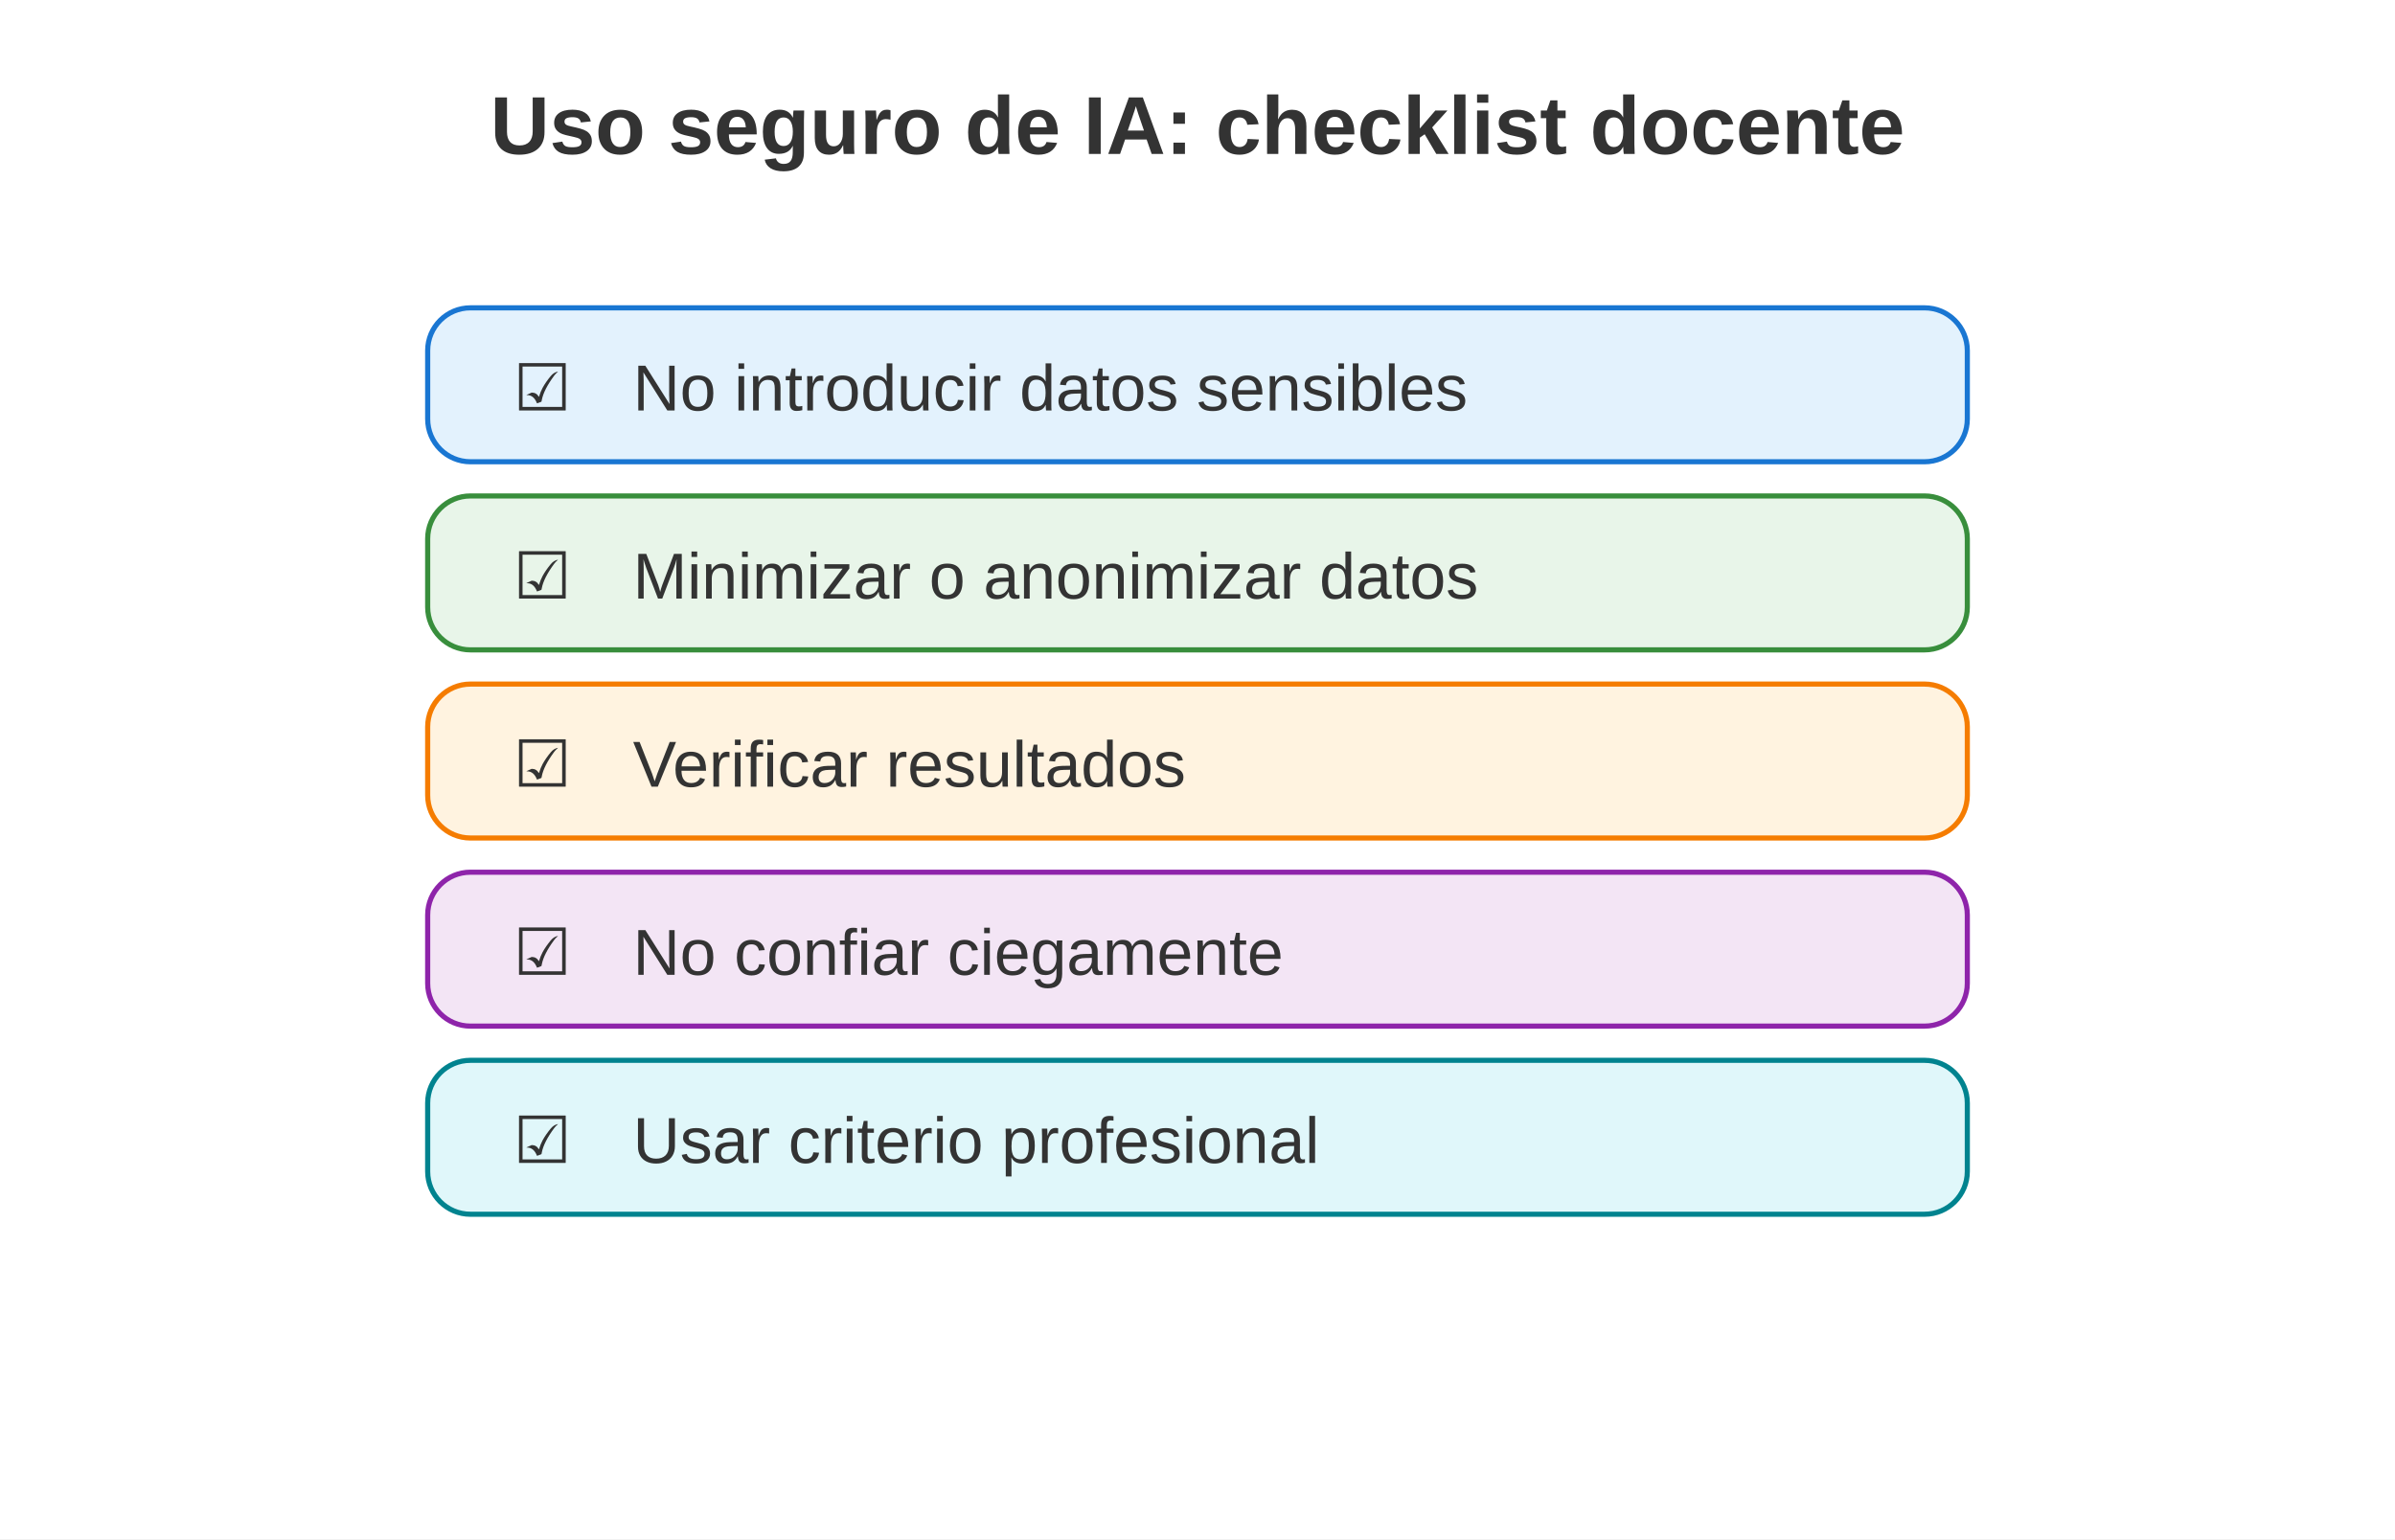
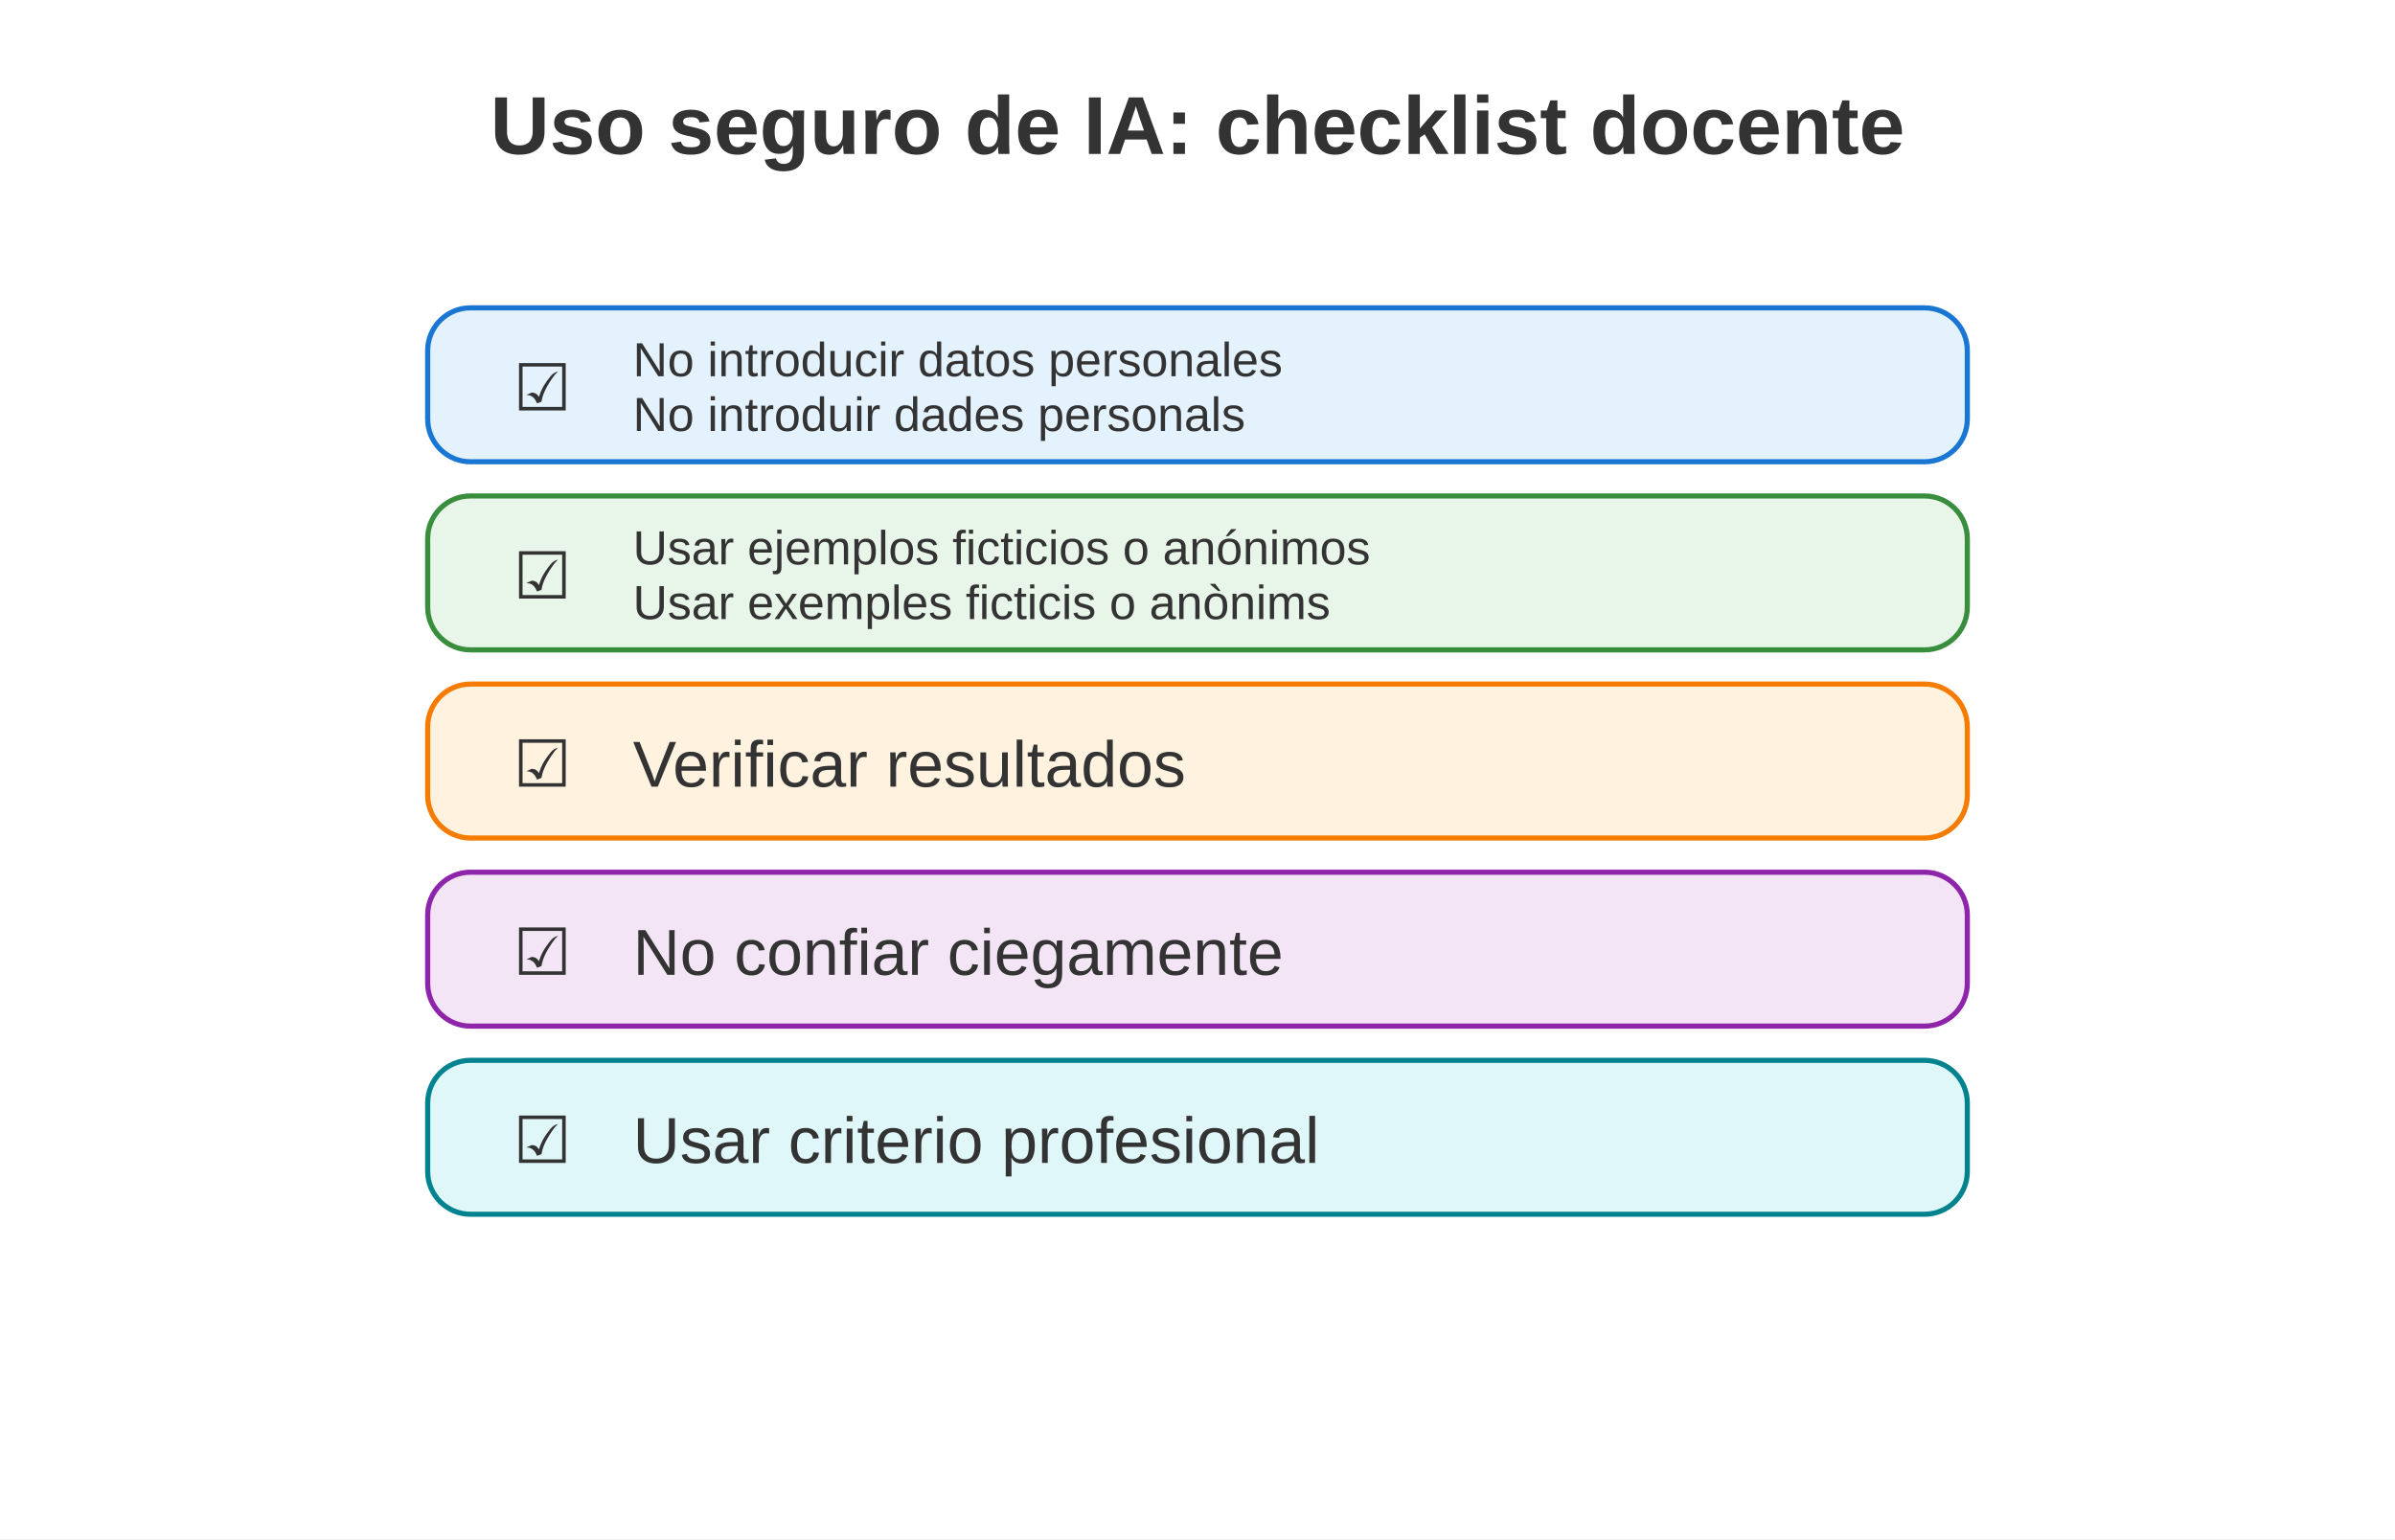
<svg xmlns="http://www.w3.org/2000/svg" width="1400" height="900" viewBox="0 0 1400 900" fill="none">
  <rect width="1400" height="900" fill="white" />
  <g font-family="Arial, Helvetica, sans-serif" font-size="38" fill="#333">
    <text x="700" y="90" text-anchor="middle" font-size="48" font-weight="bold">Uso seguro de IA: checklist docente</text>
    <g>
      <rect x="250" y="180" width="900" height="90" rx="25" fill="#E3F2FD" stroke="#1976D2" stroke-width="3" />
      <text x="300" y="240" font-size="38">☑</text>
-       <text x="370" y="240" font-size="38" text-anchor="start">No introducir datos sensibles</text>
+       <text x="370" y="220" font-size="28" text-anchor="start" lang="es">No introducir datos personales</text>
+       <text x="370" y="252" font-size="28" text-anchor="start" lang="ca-valencia">No introduir dades personals</text>
    </g>
    <g>
      <rect x="250" y="290" width="900" height="90" rx="25" fill="#E8F5E9" stroke="#388E3C" stroke-width="3" />
      <text x="300" y="350" font-size="38">☑</text>
-       <text x="370" y="350" font-size="38" text-anchor="start">Minimizar o anonimizar datos</text>
+       <text x="370" y="330" font-size="28" text-anchor="start" lang="es">Usar ejemplos ficticios o anónimos</text>
+       <text x="370" y="362" font-size="28" text-anchor="start" lang="ca-valencia">Usar exemples ficticis o anònims</text>
    </g>
    <g>
      <rect x="250" y="400" width="900" height="90" rx="25" fill="#FFF3E0" stroke="#F57C00" stroke-width="3" />
      <text x="300" y="460" font-size="38">☑</text>
      <text x="370" y="460" font-size="38" text-anchor="start">Verificar resultados</text>
    </g>
    <g>
      <rect x="250" y="510" width="900" height="90" rx="25" fill="#F3E5F5" stroke="#8E24AA" stroke-width="3" />
      <text x="300" y="570" font-size="38">☑</text>
      <text x="370" y="570" font-size="38" text-anchor="start">No confiar ciegamente</text>
    </g>
    <g>
      <rect x="250" y="620" width="900" height="90" rx="25" fill="#E0F7FA" stroke="#00838F" stroke-width="3" />
      <text x="300" y="680" font-size="38">☑</text>
      <text x="370" y="680" font-size="38" text-anchor="start">Usar criterio profesional</text>
    </g>
  </g>
</svg>
